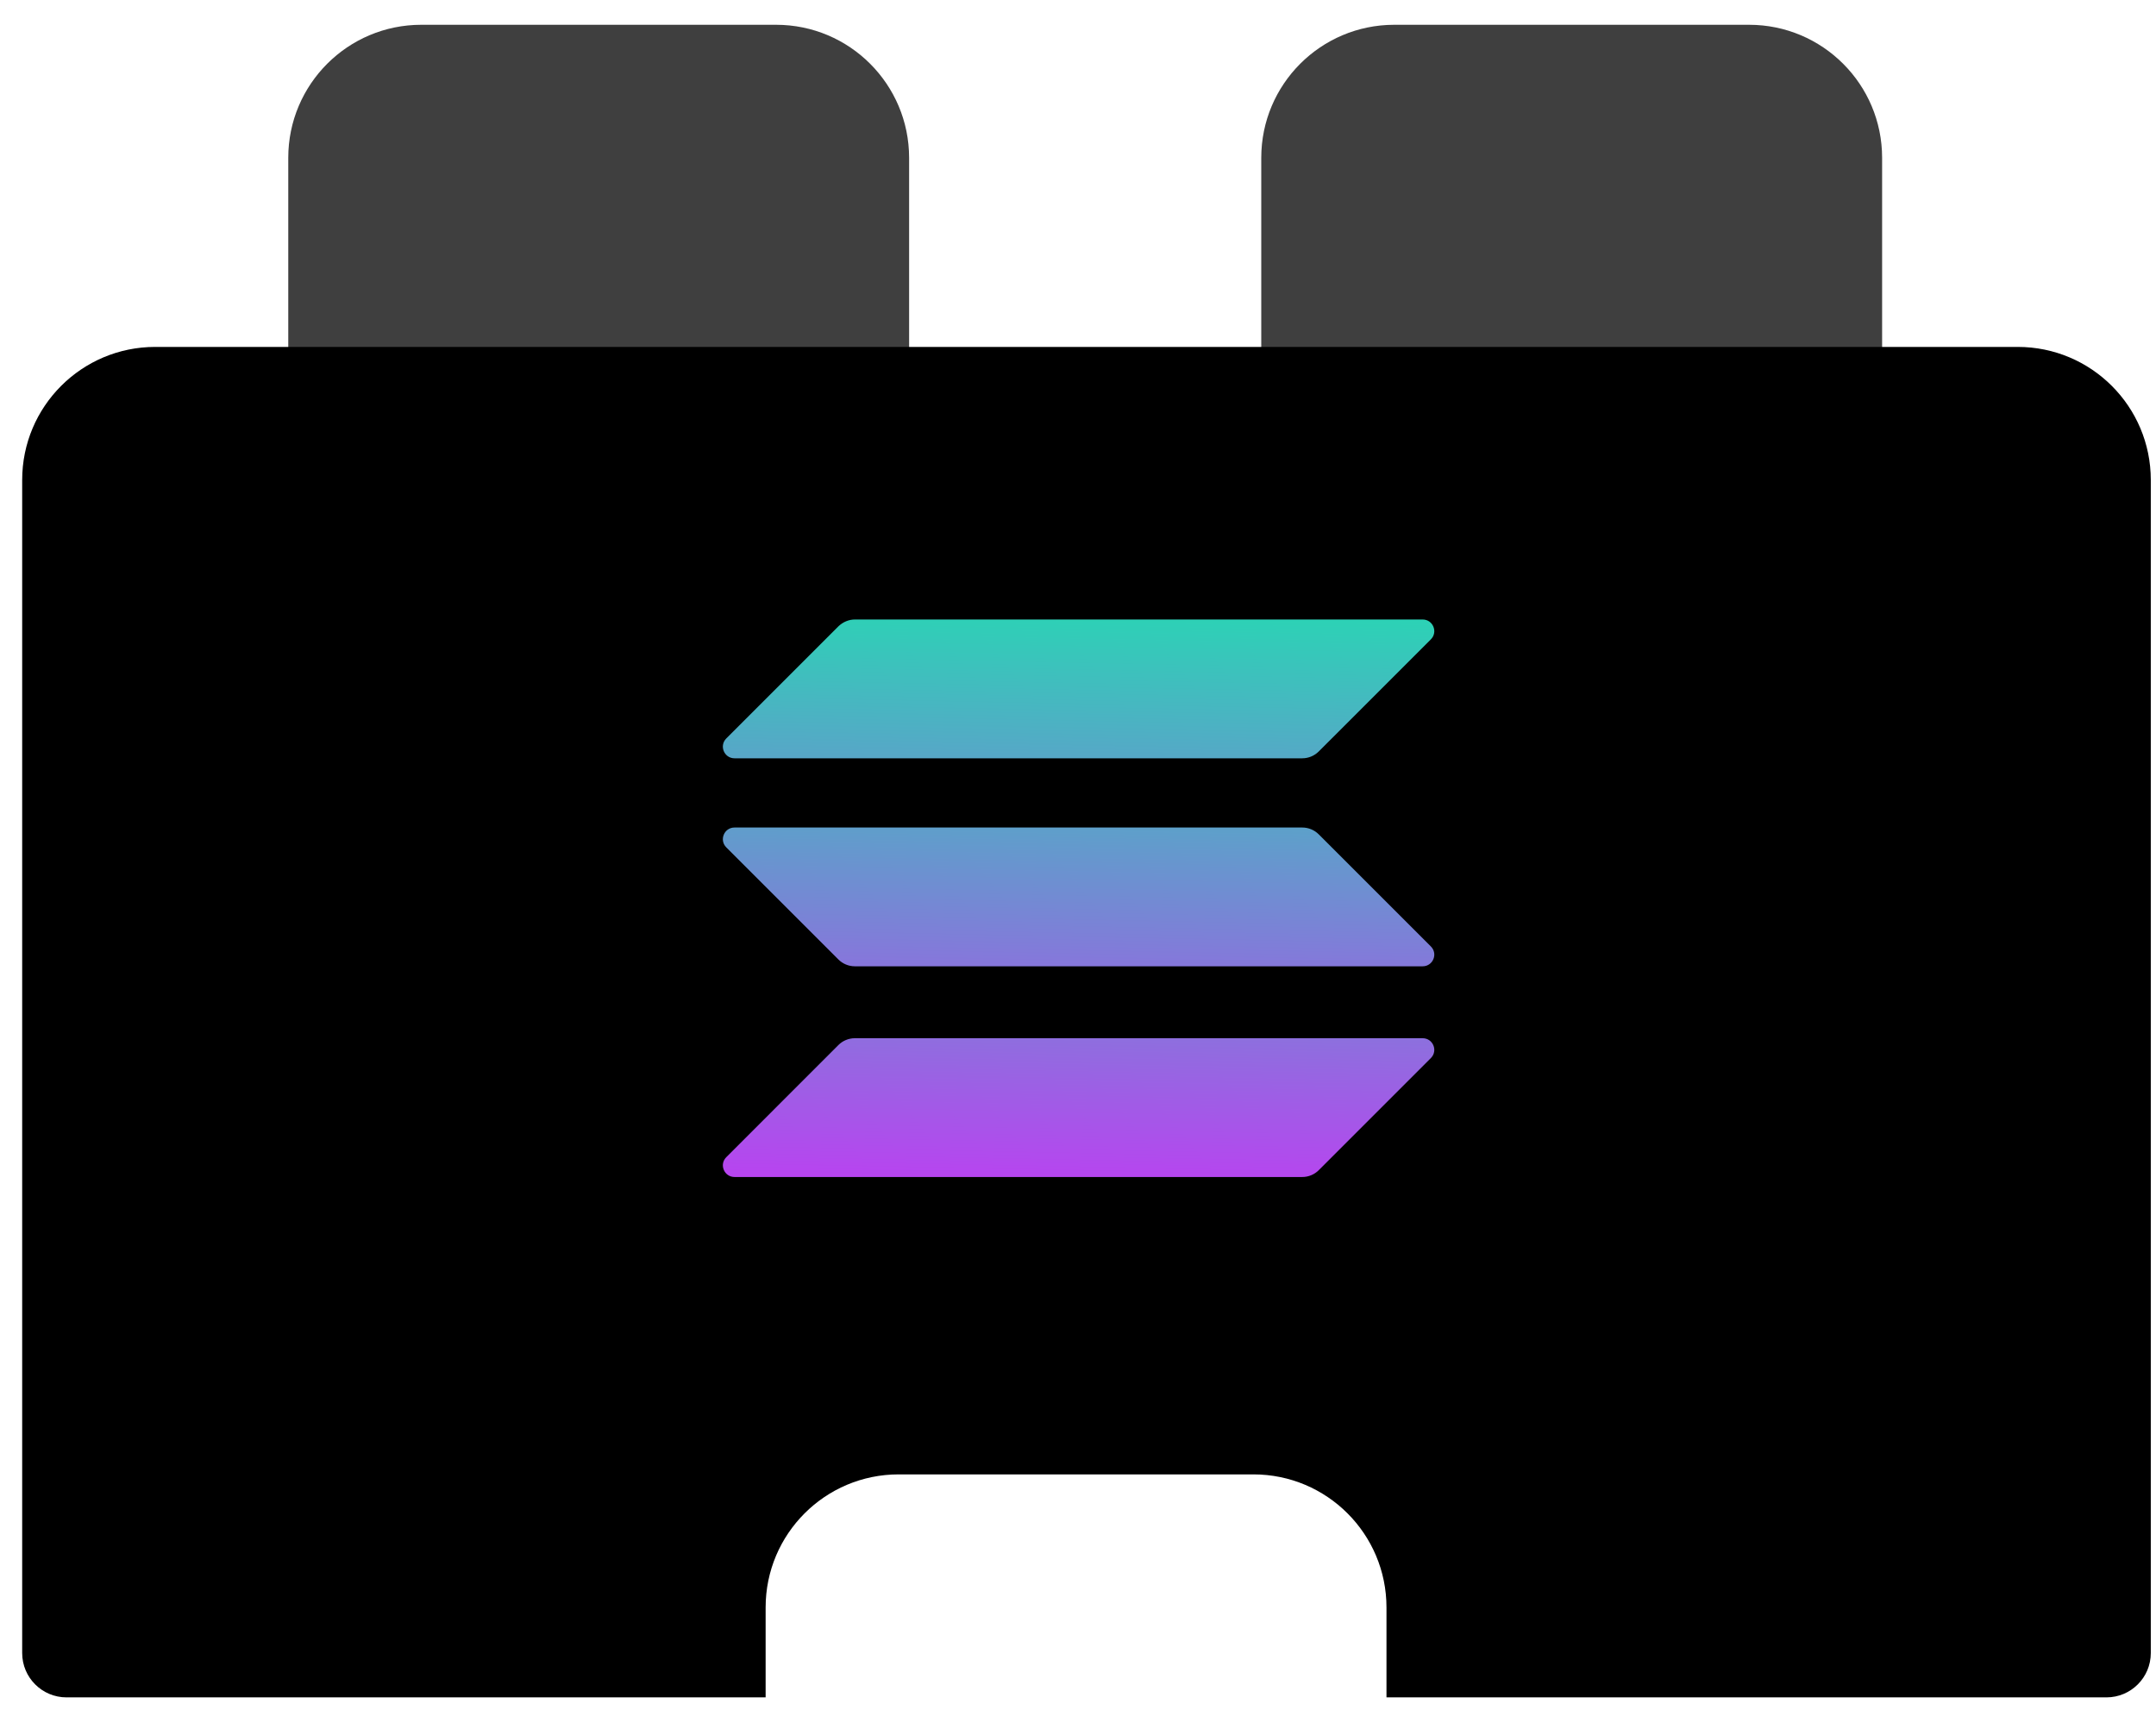
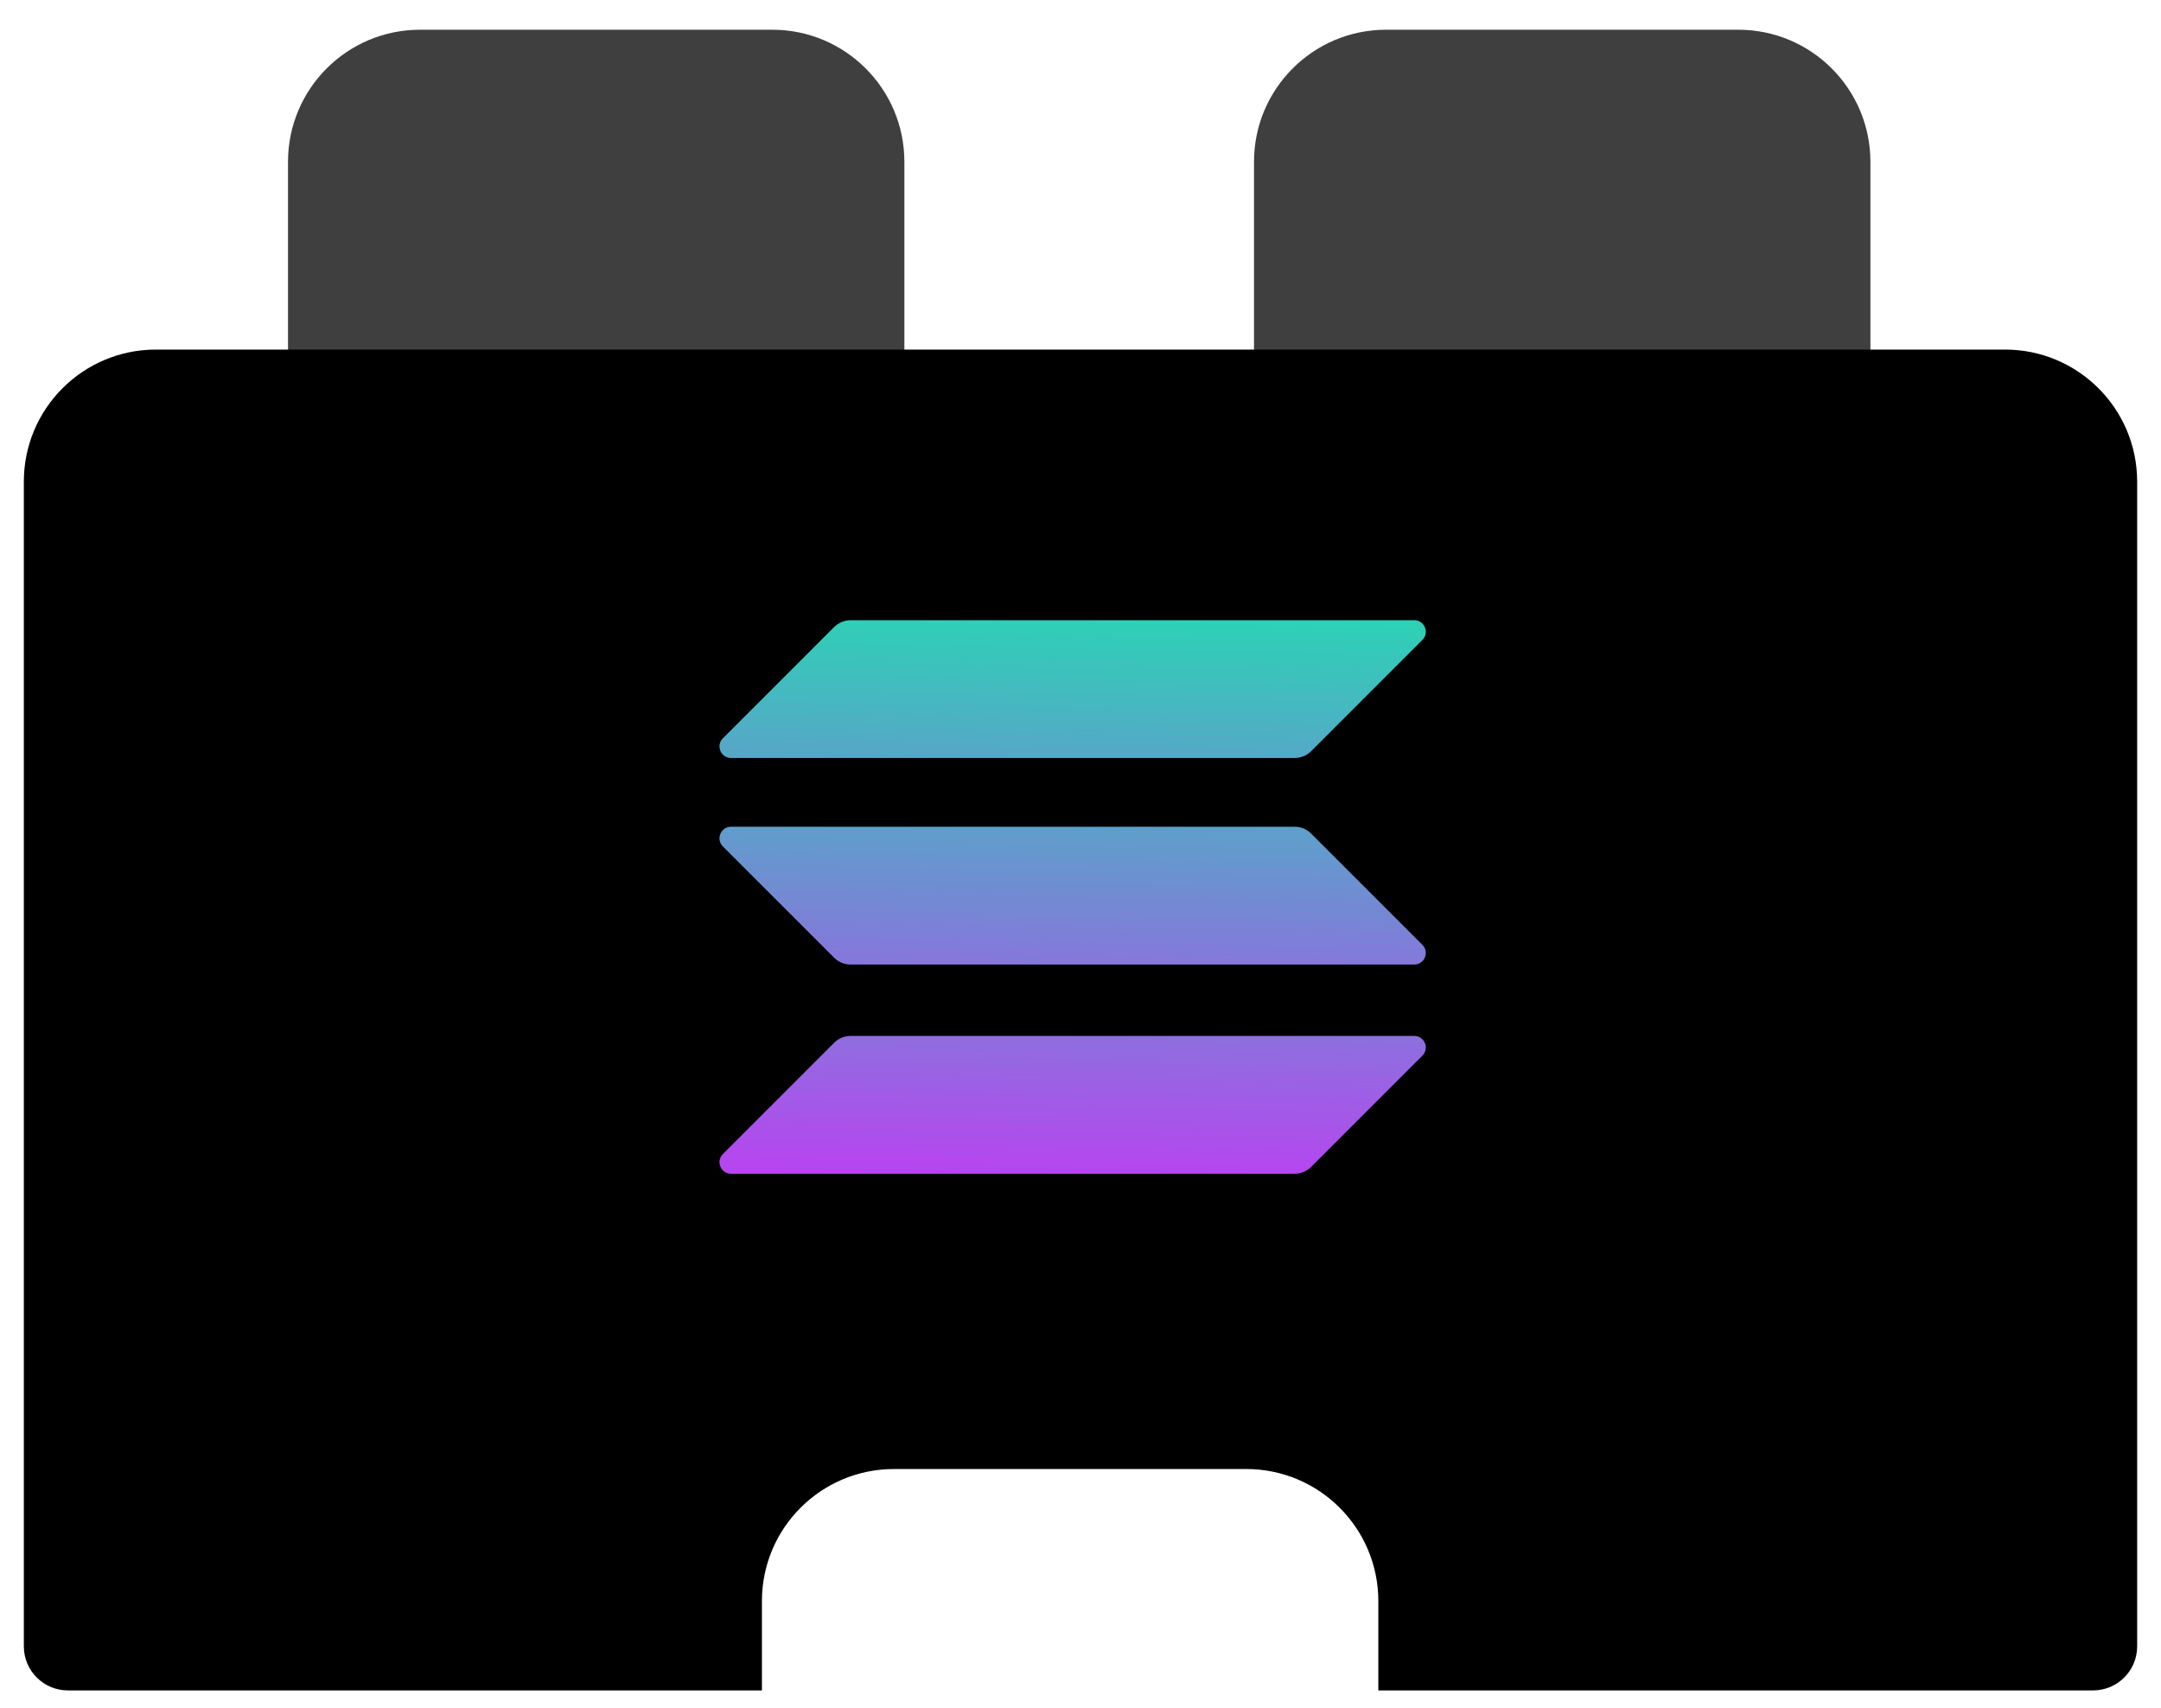
- <svg xmlns="http://www.w3.org/2000/svg" width="87" height="69" viewBox="0 0 87 69" fill="none">
-   <path d="M31.316 1H17C14.035 1 11.632 3.404 11.632 6.369V17.106C11.632 18.094 12.433 18.895 13.421 18.895H34.895C35.883 18.895 36.685 18.094 36.685 17.106V6.369C36.684 3.404 34.281 1 31.316 1Z" fill="#3F3F3F" />
-   <path d="M70.579 1H56.263C53.299 1 50.895 3.404 50.895 6.369V17.106C50.895 18.094 51.696 18.895 52.685 18.895H74.158C75.147 18.895 75.948 18.094 75.948 17.106V6.369C75.948 3.404 73.544 1 70.579 1Z" fill="#3F3F3F" />
-   <path fill-rule="evenodd" clip-rule="evenodd" d="M81.421 14H6.263C3.299 14 0.895 16.404 0.895 19.369V66.71C0.895 67.698 1.696 68.499 2.685 68.499H30.895V64.869C30.895 61.904 33.299 59.5 36.263 59.5H50.579C53.544 59.5 55.948 61.904 55.948 64.869V68.499H85C85.989 68.499 86.79 67.698 86.79 66.71V19.369C86.79 16.404 84.386 14 81.421 14Z" fill="black" />
-   <path d="M33.833 42.172C34.006 41.999 34.245 41.898 34.497 41.898H57.407C57.826 41.898 58.035 42.403 57.739 42.699L53.214 47.225C53.04 47.398 52.802 47.499 52.549 47.499H29.64C29.221 47.499 29.012 46.994 29.308 46.698L33.833 42.172Z" fill="url(#paint0_linear_27717_6489)" />
-   <path d="M33.833 25.275C34.014 25.101 34.252 25 34.497 25H57.407C57.826 25 58.035 25.506 57.739 25.802L53.214 30.327C53.04 30.5 52.802 30.602 52.549 30.602H29.64C29.221 30.602 29.012 30.096 29.308 29.8L33.833 25.275Z" fill="url(#paint1_linear_27717_6489)" />
-   <path d="M53.214 33.67C53.04 33.496 52.802 33.395 52.549 33.395H29.64C29.221 33.395 29.012 33.901 29.308 34.197L33.833 38.722C34.006 38.895 34.245 38.996 34.497 38.996H57.407C57.826 38.996 58.035 38.491 57.739 38.195L53.214 33.67Z" fill="url(#paint2_linear_27717_6489)" />
+ <svg xmlns="http://www.w3.org/2000/svg" width="62" height="49" viewBox="0 0 62 49" fill="none">
+   <path d="M22.157 0.853H12.052C9.959 0.853 8.263 2.55 8.263 4.642V12.222C8.263 12.919 8.828 13.485 9.526 13.485H24.684C25.382 13.485 25.947 12.919 25.947 12.222V4.642C25.947 2.55 24.25 0.853 22.157 0.853Z" fill="#3F3F3F" />
+   <path d="M49.873 0.853H39.767C37.675 0.853 35.978 2.55 35.978 4.642V12.222C35.978 12.919 36.544 13.485 37.241 13.485H52.399C53.097 13.485 53.663 12.919 53.663 12.222V4.642C53.662 2.55 51.966 0.853 49.873 0.853Z" fill="#3F3F3F" />
+   <path fill-rule="evenodd" clip-rule="evenodd" d="M57.526 10.03H4.473C2.38 10.03 0.684 11.726 0.684 13.819V47.236C0.684 47.934 1.249 48.5 1.947 48.5H21.86V45.937C21.86 43.844 23.557 42.148 25.65 42.148H35.755C37.848 42.148 39.545 43.844 39.545 45.937V48.5H60.053C60.75 48.5 61.316 47.934 61.316 47.236V13.819C61.316 11.726 59.619 10.03 57.526 10.03Z" fill="black" />
+   <path d="M23.934 29.916C24.057 29.794 24.225 29.722 24.403 29.722H40.575C40.871 29.722 41.018 30.079 40.809 30.288L37.615 33.482C37.493 33.605 37.325 33.676 37.146 33.676H20.974C20.679 33.676 20.531 33.319 20.74 33.11L23.934 29.916Z" fill="url(#paint0_linear_27996_20256)" />
+   <path d="M23.934 17.988C24.062 17.866 24.23 17.794 24.403 17.794H40.575C40.871 17.794 41.018 18.151 40.809 18.36L37.615 21.555C37.493 21.677 37.325 21.748 37.146 21.748H20.974C20.679 21.748 20.531 21.391 20.74 21.183L23.934 17.988Z" fill="url(#paint1_linear_27996_20256)" />
+   <path d="M37.615 23.914C37.493 23.791 37.325 23.72 37.146 23.72H20.974C20.679 23.72 20.531 24.077 20.74 24.286L23.934 27.48C24.057 27.603 24.225 27.674 24.403 27.674H40.575C40.871 27.674 41.018 27.317 40.809 27.108L37.615 23.914Z" fill="url(#paint2_linear_27996_20256)" />
  <defs>
-     <linearGradient id="paint0_linear_27717_6489" x1="-22.611" y1="20.75" x2="-23.221" y2="51.423" gradientUnits="userSpaceOnUse">
+     <linearGradient id="paint0_linear_27996_20256" x1="-15.909" y1="14.794" x2="-16.339" y2="36.446" gradientUnits="userSpaceOnUse">
      <stop stop-color="#00FFA3" />
      <stop offset="1" stop-color="#DC1FFF" />
    </linearGradient>
-     <linearGradient id="paint1_linear_27717_6489" x1="-29.544" y1="17.131" x2="-30.154" y2="47.803" gradientUnits="userSpaceOnUse">
+     <linearGradient id="paint1_linear_27996_20256" x1="-20.803" y1="12.239" x2="-21.233" y2="33.891" gradientUnits="userSpaceOnUse">
      <stop stop-color="#00FFA3" />
      <stop offset="1" stop-color="#DC1FFF" />
    </linearGradient>
-     <linearGradient id="paint2_linear_27717_6489" x1="-26.1" y1="18.929" x2="-26.709" y2="49.602" gradientUnits="userSpaceOnUse">
+     <linearGradient id="paint2_linear_27996_20256" x1="-18.372" y1="13.509" x2="-18.802" y2="35.16" gradientUnits="userSpaceOnUse">
      <stop stop-color="#00FFA3" />
      <stop offset="1" stop-color="#DC1FFF" />
    </linearGradient>
  </defs>
</svg>
